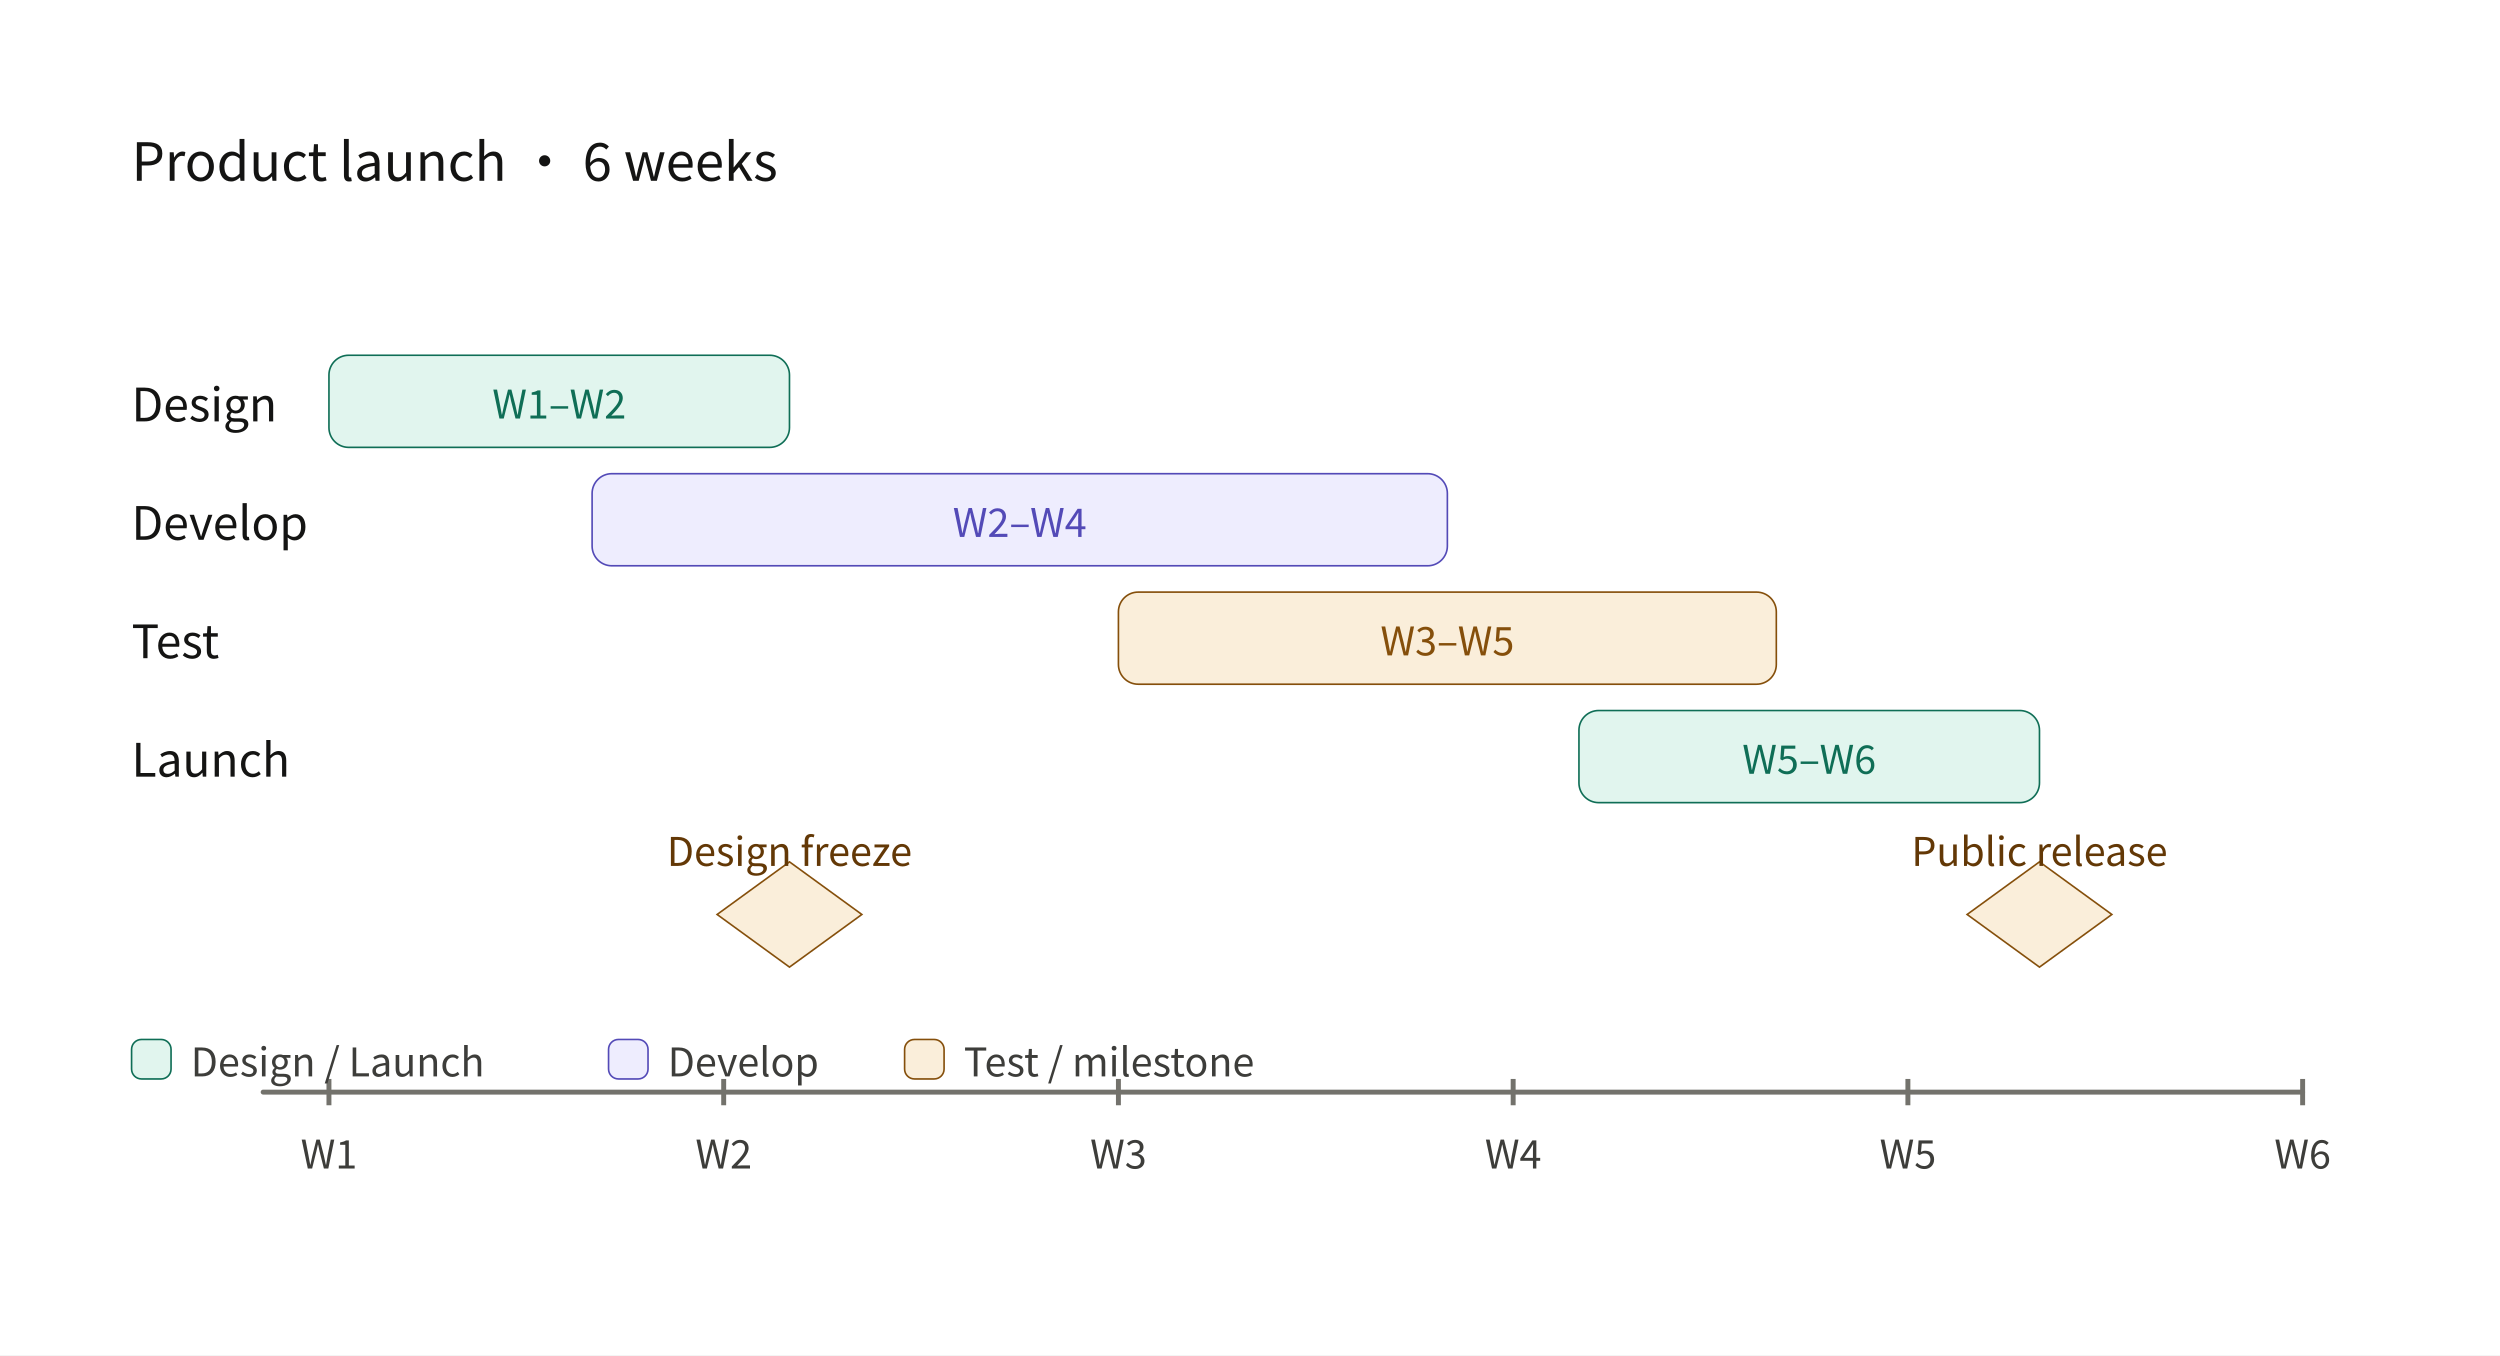
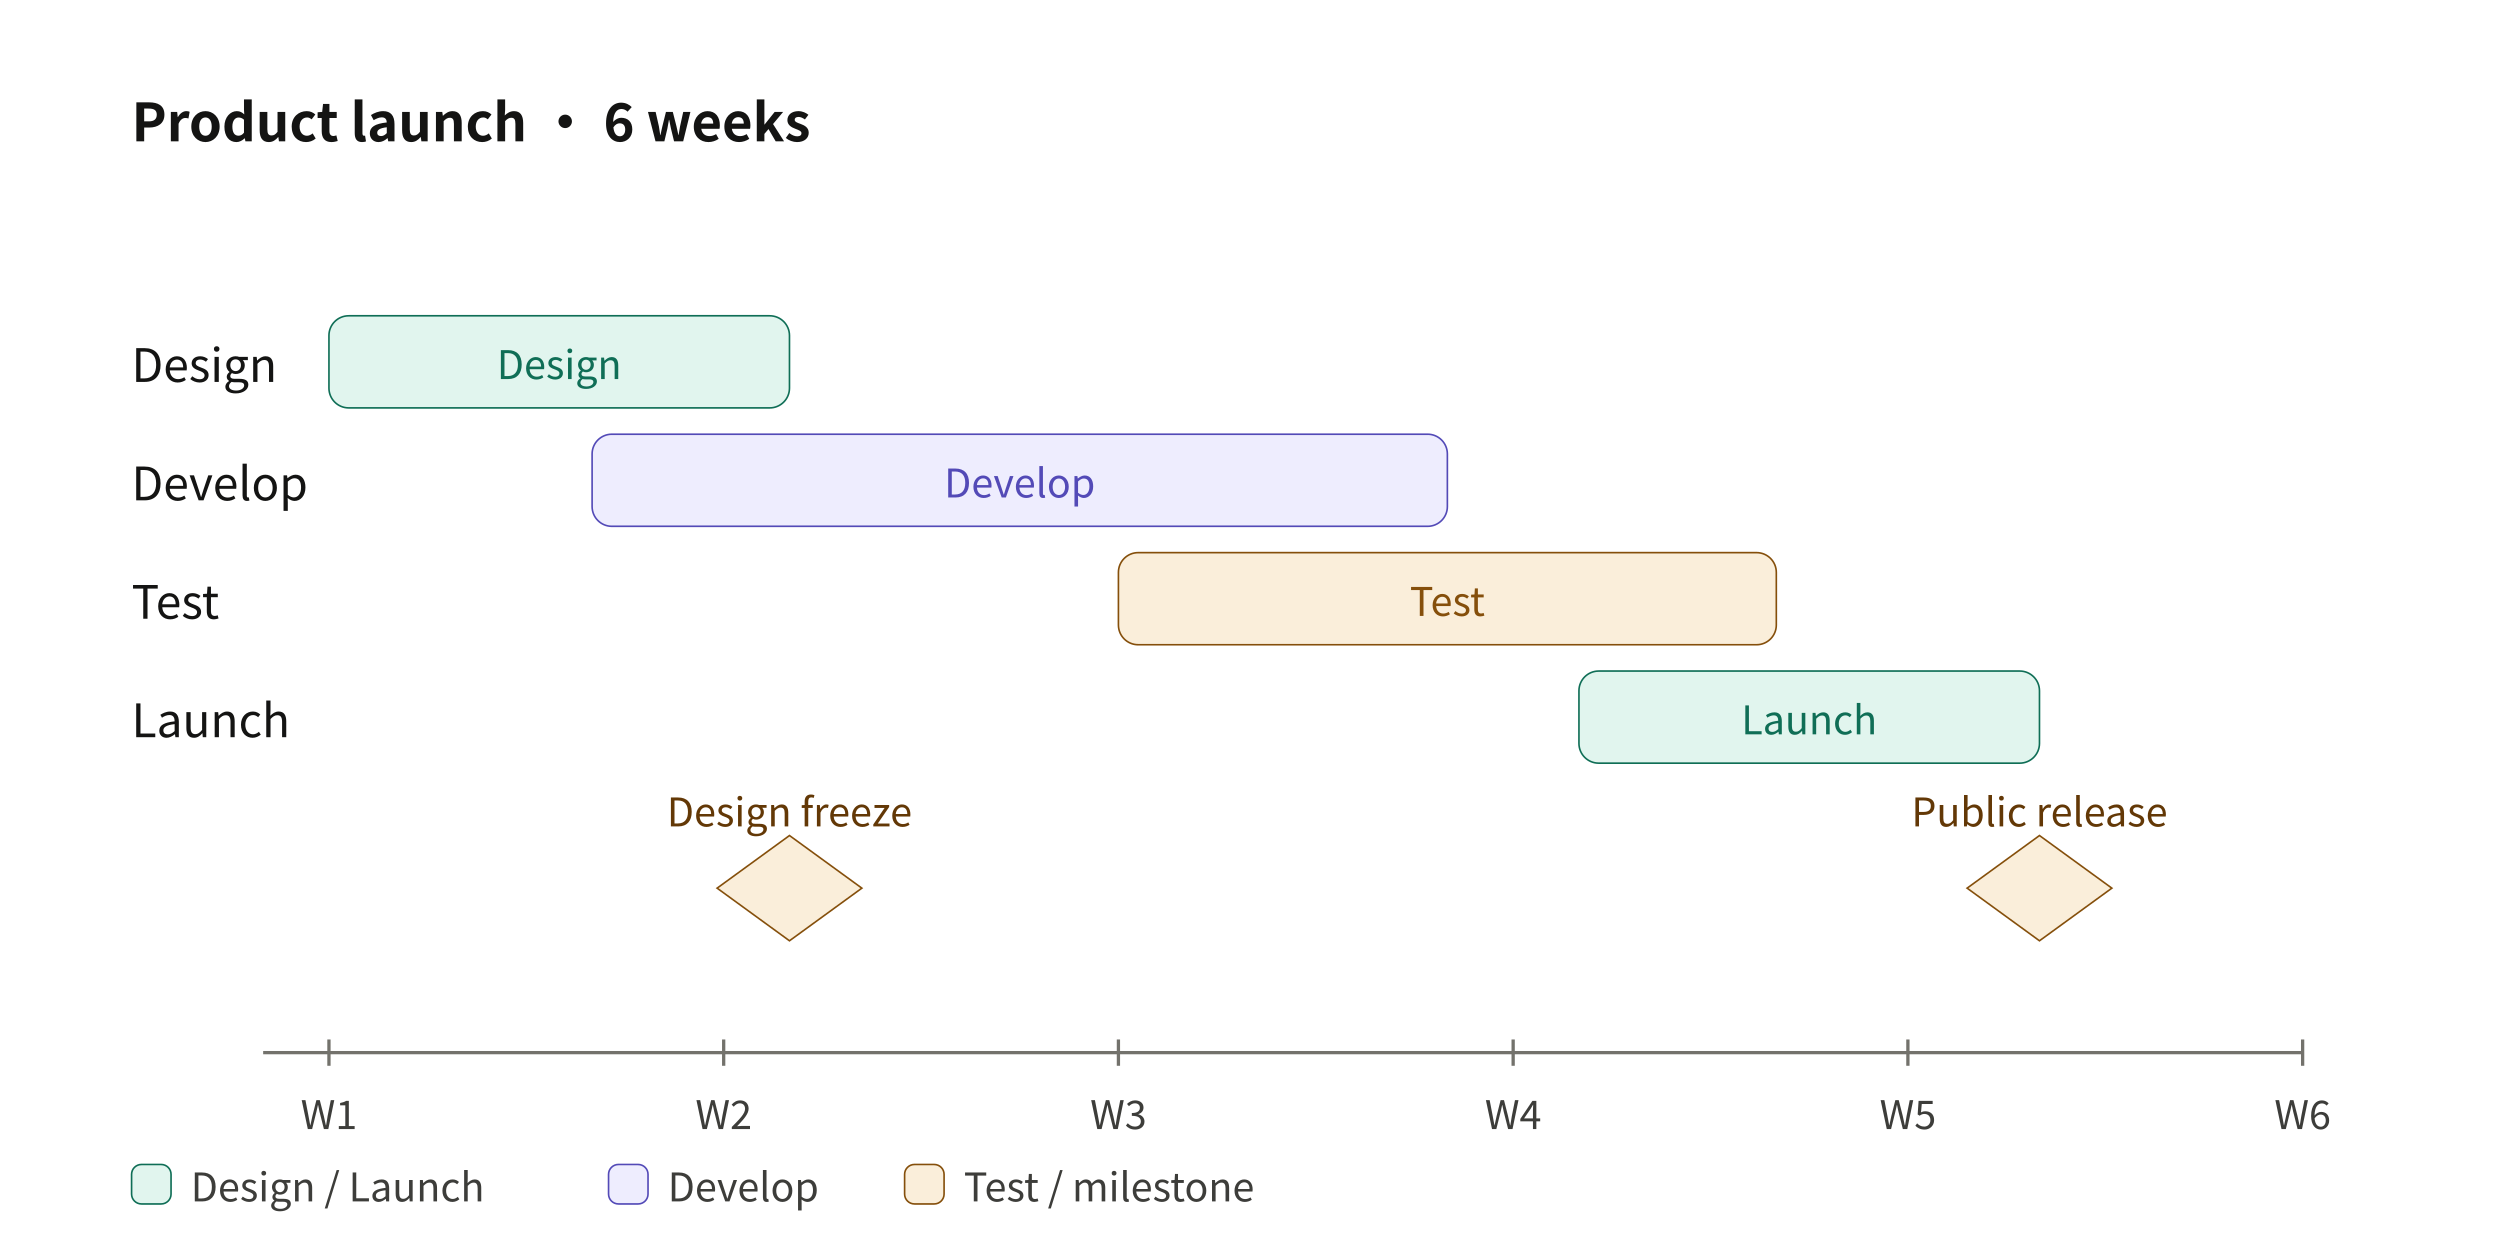
- <svg xmlns="http://www.w3.org/2000/svg" viewBox="0 -12 760 412" width="760" height="412" role="img">
+ <svg xmlns="http://www.w3.org/2000/svg" viewBox="0 0 760 380" width="760" height="380" role="img">
  <style>text { font-family: 'Anthropic Sans', -apple-system, BlinkMacSystemFont, 'Segoe UI', 'PingFang SC', 'Microsoft YaHei', 'Hiragino Sans GB', 'Noto Sans CJK SC', sans-serif; }</style>
  <defs>
    <marker id="arrow" viewBox="0 0 10 10" refX="8" refY="5" markerWidth="6" markerHeight="6" orient="auto-start-reverse">
      <path d="M2 1L8 5L2 9" fill="none" stroke="context-stroke" stroke-width="1.5" stroke-linecap="round" stroke-linejoin="round" />
    </marker>
  </defs>
-   <rect x="0" y="-12" width="760" height="412" fill="#FFFFFF" />
-   <line x1="80" y1="320" x2="700" y2="320" stroke="#73726C" stroke-width="1.5" stroke-linecap="round" />
-   <line x1="100" y1="316" x2="100" y2="324" stroke="#73726C" stroke-width="1.5" />
-   <line x1="220" y1="316" x2="220" y2="324" stroke="#73726C" stroke-width="1.5" />
-   <line x1="340" y1="316" x2="340" y2="324" stroke="#73726C" stroke-width="1.5" />
-   <line x1="460" y1="316" x2="460" y2="324" stroke="#73726C" stroke-width="1.5" />
-   <line x1="580" y1="316" x2="580" y2="324" stroke="#73726C" stroke-width="1.5" />
-   <line x1="700" y1="316" x2="700" y2="324" stroke="#73726C" stroke-width="1.5" />
+   <rect width="760" height="380" fill="#FFFFFF" />
+   <line x1="80" y1="320" x2="700" y2="320" stroke="#73726C" stroke-width="1" />
+   <line x1="100" y1="316" x2="100" y2="324" stroke="#73726C" stroke-width="1" />
+   <line x1="220" y1="316" x2="220" y2="324" stroke="#73726C" stroke-width="1" />
+   <line x1="340" y1="316" x2="340" y2="324" stroke="#73726C" stroke-width="1" />
+   <line x1="460" y1="316" x2="460" y2="324" stroke="#73726C" stroke-width="1" />
+   <line x1="580" y1="316" x2="580" y2="324" stroke="#73726C" stroke-width="1" />
+   <line x1="700" y1="316" x2="700" y2="324" stroke="#73726C" stroke-width="1" />
  <rect x="100" y="96" width="140" height="28" rx="6" fill="#E1F5EE" stroke="#0F6E56" stroke-width="0.5" />
  <rect x="180" y="132" width="260" height="28" rx="6" fill="#EEEDFE" stroke="#534AB7" stroke-width="0.5" />
  <rect x="340" y="168" width="200" height="28" rx="6" fill="#FAEEDA" stroke="#854F0B" stroke-width="0.5" />
  <rect x="480" y="204" width="140" height="28" rx="6" fill="#E1F5EE" stroke="#0F6E56" stroke-width="0.5" />
-   <polygon points="240,250 262,266 240,282 218,266" fill="#FAEEDA" stroke="#854F0B" stroke-width="0.5" />
-   <polygon points="620,250 642,266 620,282 598,266" fill="#FAEEDA" stroke="#854F0B" stroke-width="0.5" />
-   <text x="170" y="110" text-anchor="middle" dominant-baseline="central" font-size="12" fill="#0F6E56">W1–W2</text>
-   <text x="310" y="146" text-anchor="middle" dominant-baseline="central" font-size="12" fill="#534AB7">W2–W4</text>
-   <text x="440" y="182" text-anchor="middle" dominant-baseline="central" font-size="12" fill="#854F0B">W3–W5</text>
-   <text x="550" y="218" text-anchor="middle" dominant-baseline="central" font-size="12" fill="#0F6E56">W5–W6</text>
-   <text x="240" y="266" text-anchor="middle" dominant-baseline="central" font-size="14" font-weight="500" fill="#633806" />
-   <text x="620" y="266" text-anchor="middle" dominant-baseline="central" font-size="14" font-weight="500" fill="#633806" />
-   <text x="40" y="36" dominant-baseline="central" font-size="16" font-weight="500" fill="#141413">Product launch · 6 weeks</text>
+   <polygon points="240,254 262,270 240,286 218,270" fill="#FAEEDA" stroke="#854F0B" stroke-width="0.5" />
+   <polygon points="620,254 642,270 620,286 598,270" fill="#FAEEDA" stroke="#854F0B" stroke-width="0.5" />
+   <text x="40" y="36" dominant-baseline="central" font-size="16" font-weight="600" fill="#141413">Product launch · 6 weeks</text>
  <text x="40" y="110" dominant-baseline="central" font-size="14" font-weight="500" fill="#141413">Design</text>
+   <text x="170" y="110" text-anchor="middle" dominant-baseline="central" font-size="12" fill="#0F6E56">Design</text>
  <text x="40" y="146" dominant-baseline="central" font-size="14" font-weight="500" fill="#141413">Develop</text>
+   <text x="310" y="146" text-anchor="middle" dominant-baseline="central" font-size="12" fill="#534AB7">Develop</text>
  <text x="40" y="182" dominant-baseline="central" font-size="14" font-weight="500" fill="#141413">Test</text>
+   <text x="440" y="182" text-anchor="middle" dominant-baseline="central" font-size="12" fill="#854F0B">Test</text>
  <text x="40" y="218" dominant-baseline="central" font-size="14" font-weight="500" fill="#141413">Launch</text>
+   <text x="550" y="218" text-anchor="middle" dominant-baseline="central" font-size="12" fill="#0F6E56">Launch</text>
  <text x="240" y="246" text-anchor="middle" dominant-baseline="central" font-size="12" fill="#633806">Design freeze</text>
  <text x="620" y="246" text-anchor="middle" dominant-baseline="central" font-size="12" fill="#633806">Public release</text>
  <text x="100" y="338" text-anchor="middle" dominant-baseline="central" font-size="12" fill="#3D3D3A">W1</text>
  <text x="220" y="338" text-anchor="middle" dominant-baseline="central" font-size="12" fill="#3D3D3A">W2</text>
  <text x="340" y="338" text-anchor="middle" dominant-baseline="central" font-size="12" fill="#3D3D3A">W3</text>
  <text x="460" y="338" text-anchor="middle" dominant-baseline="central" font-size="12" fill="#3D3D3A">W4</text>
  <text x="580" y="338" text-anchor="middle" dominant-baseline="central" font-size="12" fill="#3D3D3A">W5</text>
  <text x="700" y="338" text-anchor="middle" dominant-baseline="central" font-size="12" fill="#3D3D3A">W6</text>
-   <rect x="40" y="304" width="12" height="12" rx="3" fill="#E1F5EE" stroke="#0F6E56" stroke-width="0.5" />
-   <text x="58" y="310" dominant-baseline="central" font-size="12" fill="#3D3D3A">Design / Launch</text>
-   <rect x="185" y="304" width="12" height="12" rx="3" fill="#EEEDFE" stroke="#534AB7" stroke-width="0.5" />
-   <text x="203" y="310" dominant-baseline="central" font-size="12" fill="#3D3D3A">Develop</text>
-   <rect x="275" y="304" width="12" height="12" rx="3" fill="#FAEEDA" stroke="#854F0B" stroke-width="0.5" />
-   <text x="293" y="310" dominant-baseline="central" font-size="12" fill="#3D3D3A">Test / milestone</text>
+   <rect x="40" y="354" width="12" height="12" rx="3" fill="#E1F5EE" stroke="#0F6E56" stroke-width="0.5" />
+   <text x="58" y="360" dominant-baseline="central" font-size="12" fill="#3D3D3A">Design / Launch</text>
+   <rect x="185" y="354" width="12" height="12" rx="3" fill="#EEEDFE" stroke="#534AB7" stroke-width="0.5" />
+   <text x="203" y="360" dominant-baseline="central" font-size="12" fill="#3D3D3A">Develop</text>
+   <rect x="275" y="354" width="12" height="12" rx="3" fill="#FAEEDA" stroke="#854F0B" stroke-width="0.5" />
+   <text x="293" y="360" dominant-baseline="central" font-size="12" fill="#3D3D3A">Test / milestone</text>
</svg>
